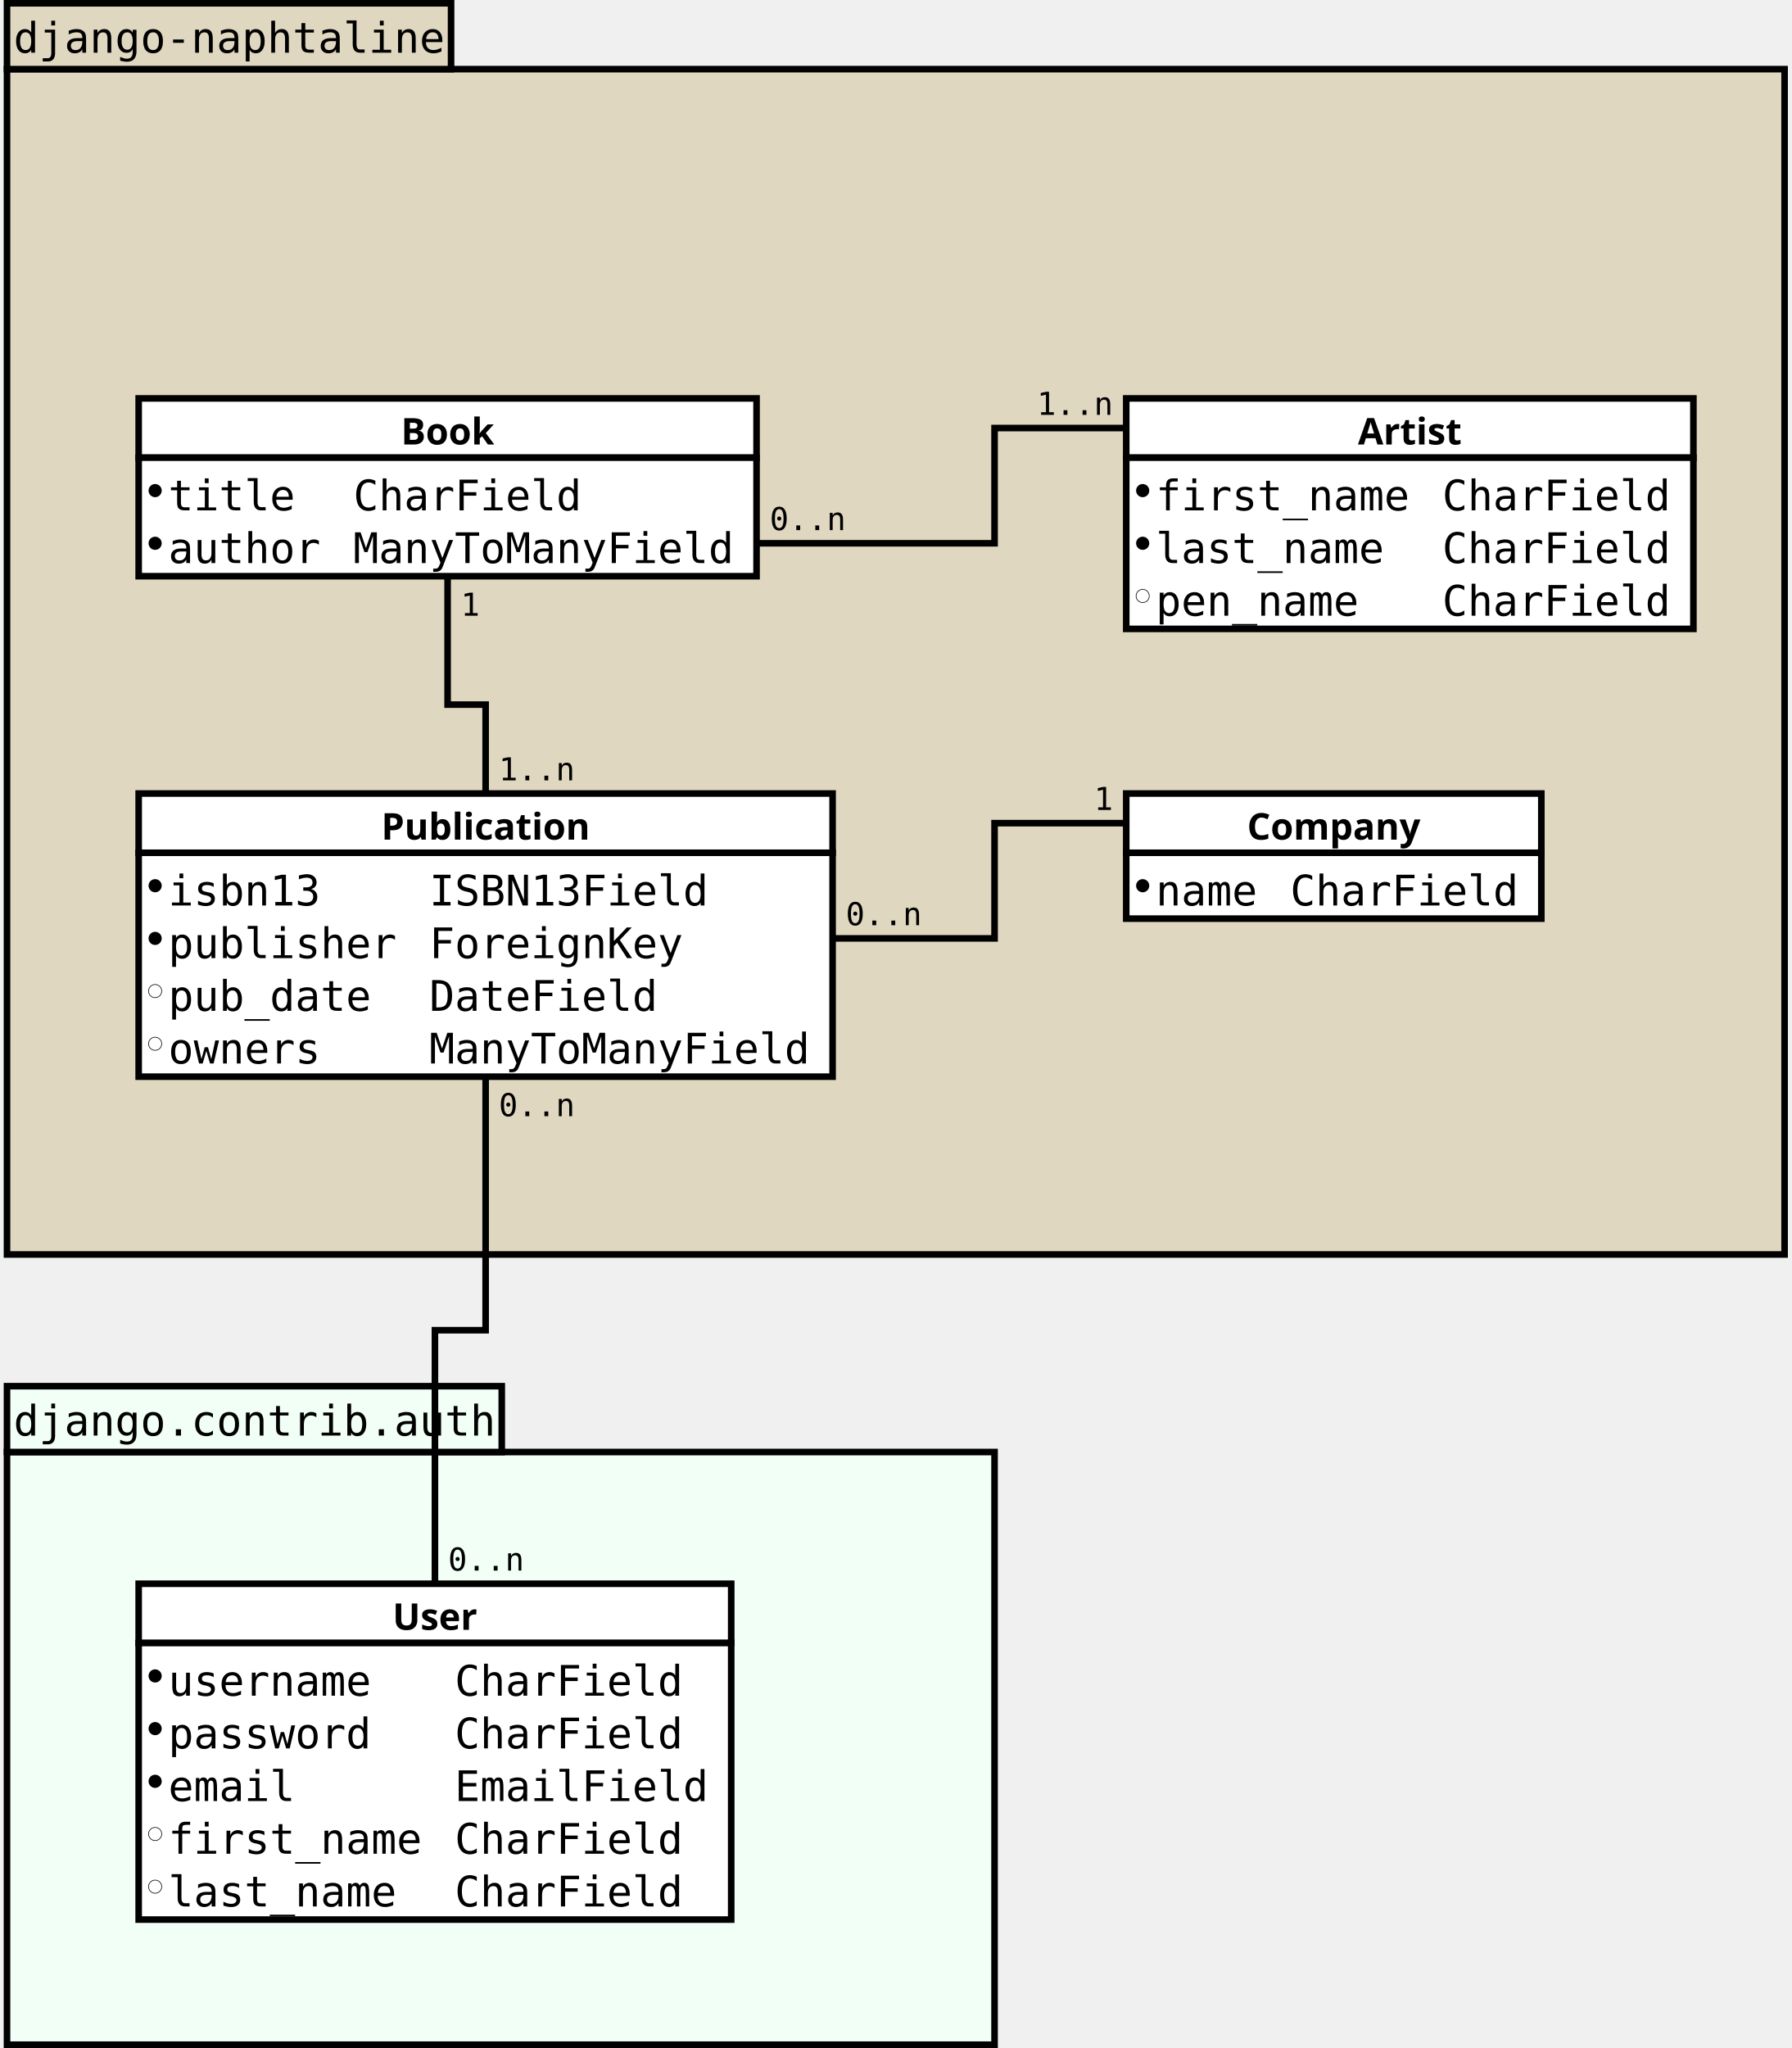
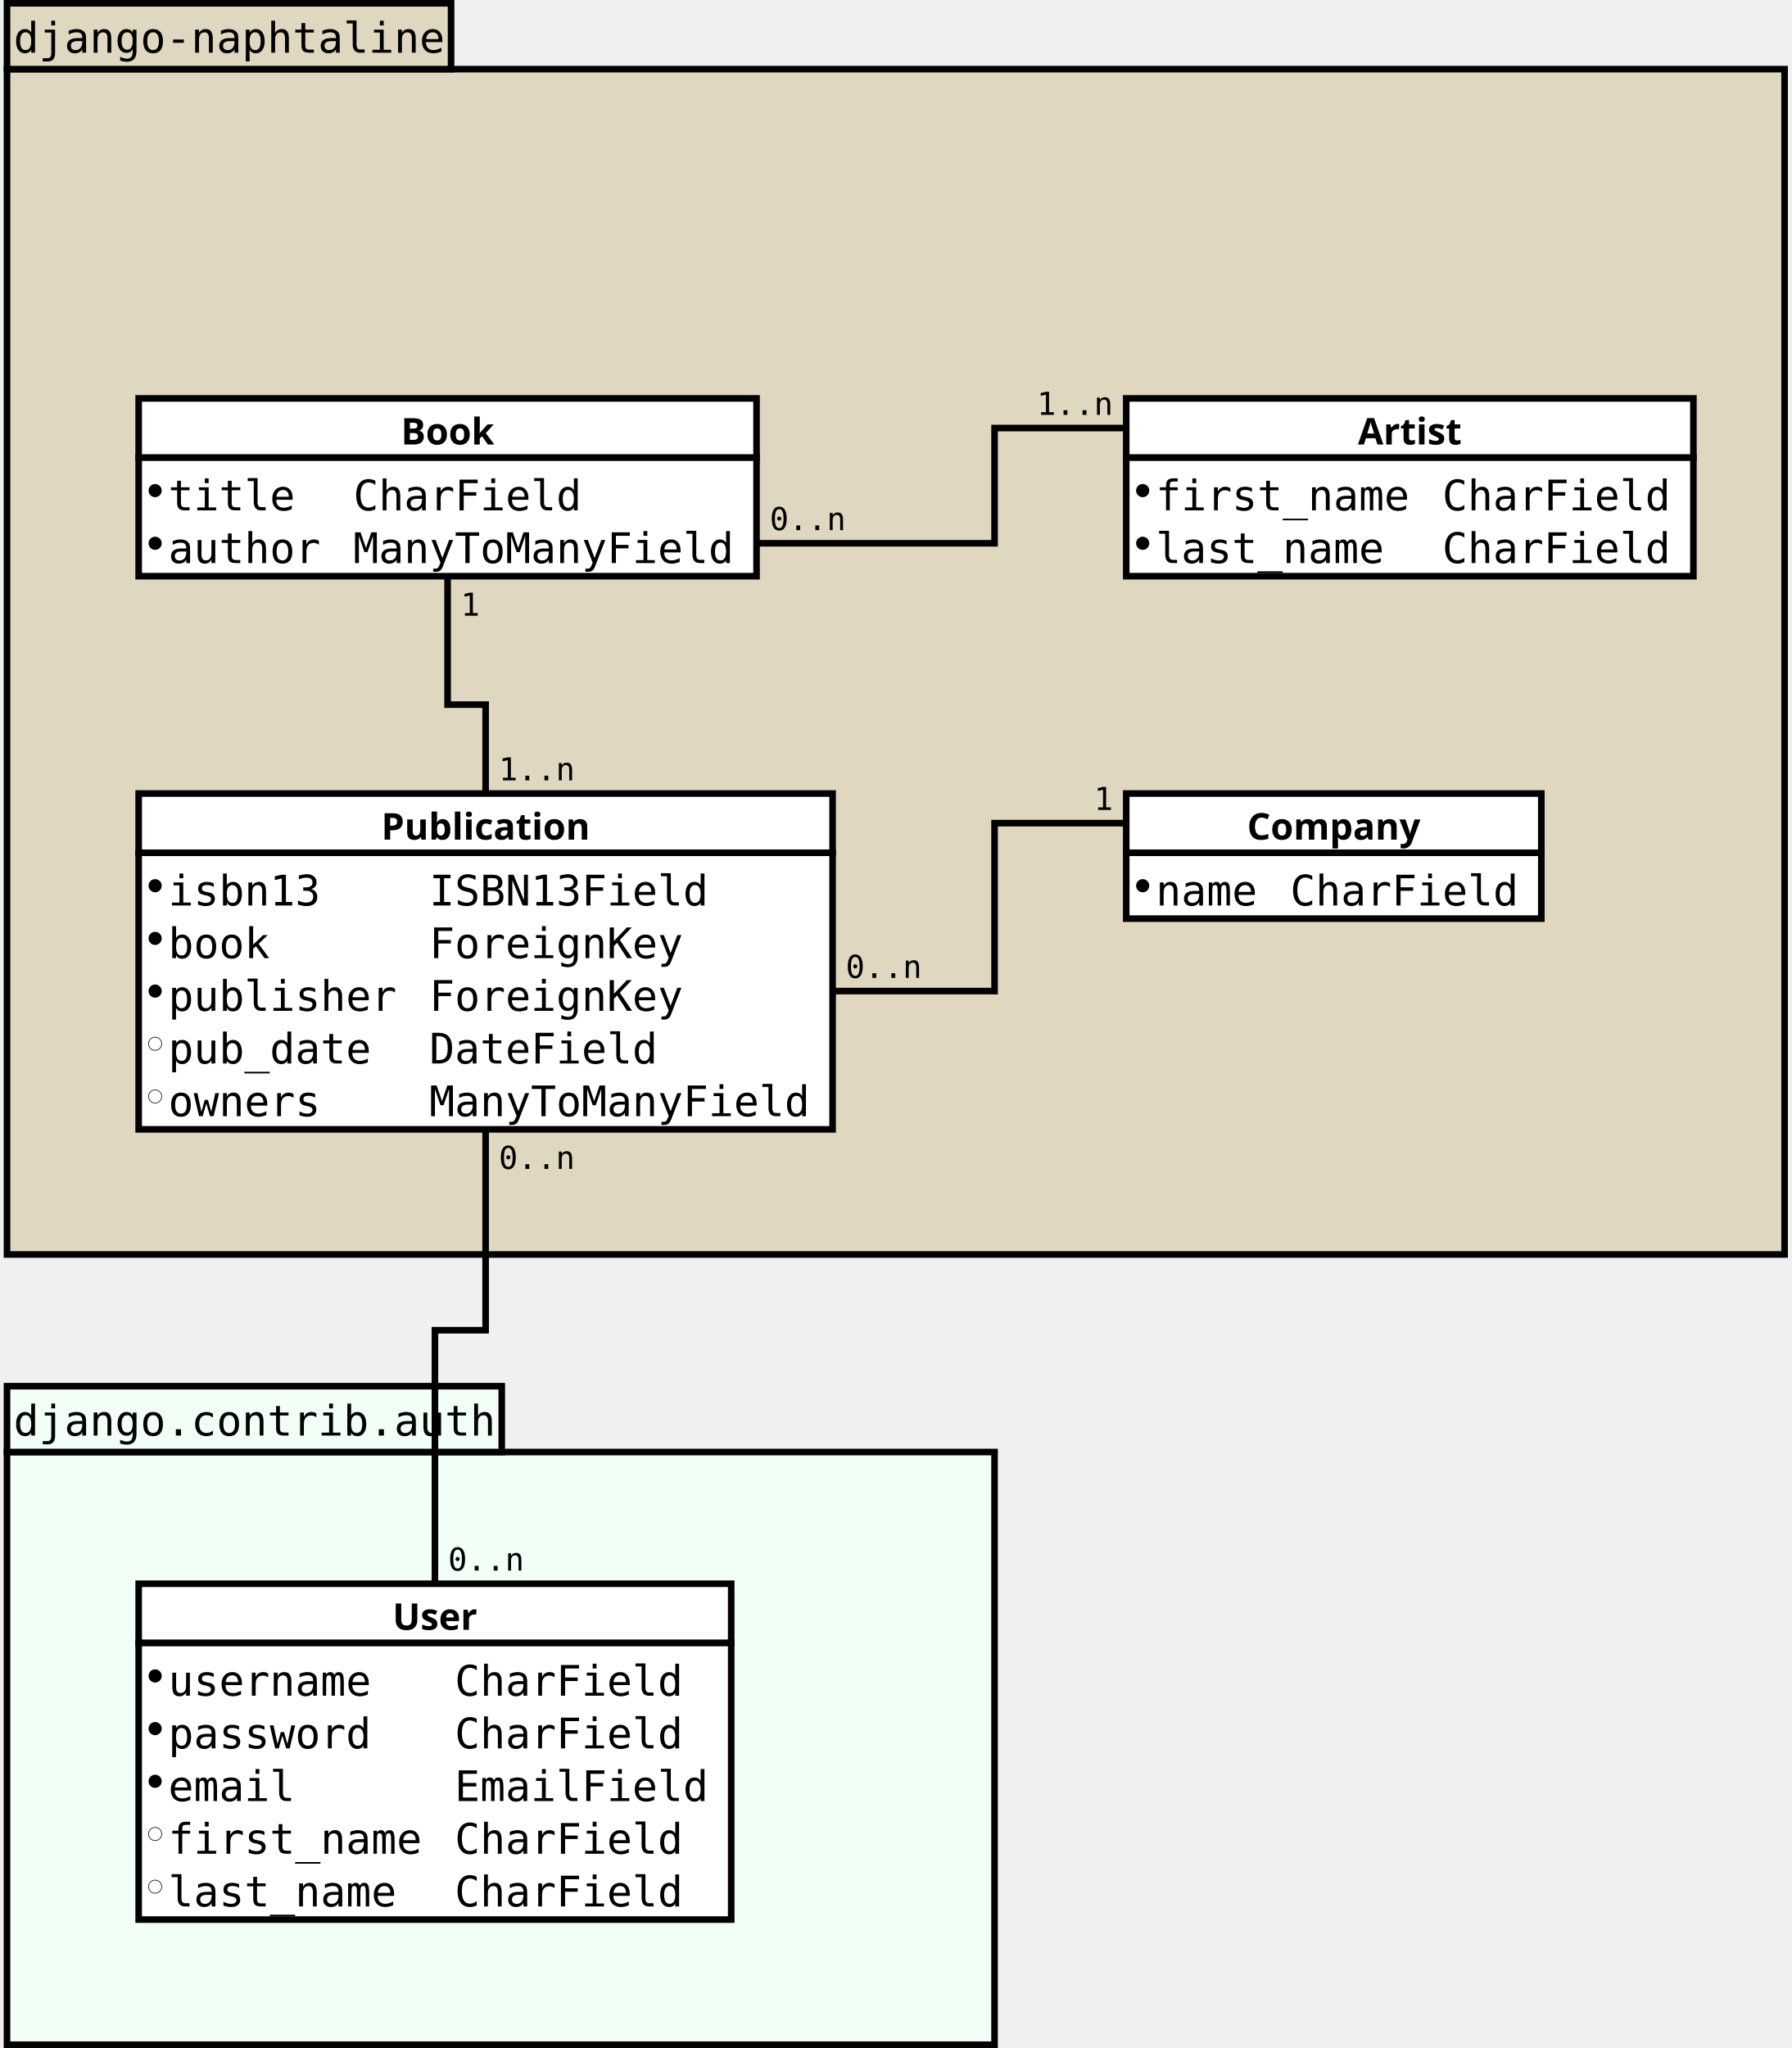
<svg xmlns="http://www.w3.org/2000/svg" width="28cm" height="32cm" viewBox="19 19 542 622">
  <g>
    <rect style="fill: #e0d7c0" x="20" y="40" width="540" height="360" />
    <rect style="fill: none; fill-opacity:0; stroke-width: 2; stroke: #000000" x="20" y="40" width="540" height="360" />
    <rect style="fill: #e0d7c0" x="20" y="20" width="134.9" height="20" />
    <rect style="fill: none; fill-opacity:0; stroke-width: 2; stroke: #000000" x="20" y="20" width="134.9" height="20" />
    <text font-size="12.8" style="fill: #000000;text-anchor:start;font-family:monospace;font-style:normal;font-weight:normal" x="22" y="35">django-naphtaline</text>
  </g>
  <g>
    <rect style="fill: #ffffff" x="60" y="140" width="187.7" height="18" />
    <rect style="fill: none; fill-opacity:0; stroke-width: 2; stroke: #000000" x="60" y="140" width="187.7" height="18" />
    <text font-size="11.2" style="fill: #000000;text-anchor:middle;font-family:sans-serif;font-style:normal;font-weight:700" x="153.85" y="154">Book</text>
    <rect style="fill: #ffffff" x="60" y="158" width="187.7" height="36" />
    <rect style="fill: none; fill-opacity:0; stroke-width: 2; stroke: #000000" x="60" y="158" width="187.7" height="36" />
    <ellipse style="fill: #000000" cx="65" cy="168" rx="2" ry="2" />
    <text font-size="12.8" style="fill: #000000;text-anchor:start;font-family:monospace;font-style:normal;font-weight:normal" x="69" y="174">title</text>
    <text font-size="12.8" style="fill: #000000;text-anchor:start;font-family:monospace;font-style:normal;font-weight:normal" x="125.2" y="174">CharField</text>
    <ellipse style="fill: #000000" cx="65" cy="184" rx="2" ry="2" />
    <text font-size="12.8" style="fill: #000000;text-anchor:start;font-family:monospace;font-style:normal;font-weight:normal" x="69" y="190">author</text>
    <text font-size="12.8" style="fill: #000000;text-anchor:start;font-family:monospace;font-style:normal;font-weight:normal" x="125.2" y="190">ManyToManyField</text>
  </g>
  <g>
    <rect style="fill: #ffffff" x="360" y="140" width="172.3" height="18" />
    <rect style="fill: none; fill-opacity:0; stroke-width: 2; stroke: #000000" x="360" y="140" width="172.3" height="18" />
    <text font-size="11.2" style="fill: #000000;text-anchor:middle;font-family:sans-serif;font-style:normal;font-weight:700" x="446.15" y="154">Artist</text>
-     <rect style="fill: #ffffff" x="360" y="158" width="172.3" height="52" />
-     <rect style="fill: none; fill-opacity:0; stroke-width: 2; stroke: #000000" x="360" y="158" width="172.3" height="52" />
+     <rect style="fill: #ffffff" x="360" y="158" width="172.3" height="36" />
+     <rect style="fill: none; fill-opacity:0; stroke-width: 2; stroke: #000000" x="360" y="158" width="172.3" height="36" />
    <ellipse style="fill: #000000" cx="365" cy="168" rx="2" ry="2" />
    <text font-size="12.8" style="fill: #000000;text-anchor:start;font-family:monospace;font-style:normal;font-weight:normal" x="369" y="174">first_name</text>
    <text font-size="12.8" style="fill: #000000;text-anchor:start;font-family:monospace;font-style:normal;font-weight:normal" x="456" y="174">CharField</text>
    <ellipse style="fill: #000000" cx="365" cy="184" rx="2" ry="2" />
    <text font-size="12.8" style="fill: #000000;text-anchor:start;font-family:monospace;font-style:normal;font-weight:normal" x="369" y="190">last_name</text>
    <text font-size="12.8" style="fill: #000000;text-anchor:start;font-family:monospace;font-style:normal;font-weight:normal" x="456" y="190">CharField</text>
-     <ellipse style="fill: none; fill-opacity:0; stroke-width: 0.2; stroke: #000000" cx="365" cy="200" rx="2" ry="2" />
-     <text font-size="12.8" style="fill: #000000;text-anchor:start;font-family:monospace;font-style:normal;font-weight:normal" x="369" y="206">pen_name</text>
-     <text font-size="12.8" style="fill: #000000;text-anchor:start;font-family:monospace;font-style:normal;font-weight:normal" x="456" y="206">CharField</text>
  </g>
  <g>
    <polyline style="fill: none; fill-opacity:0; stroke-width: 2; stroke: #000000" points="247.7,184 320,184 320,149 360,149 " />
    <text font-size="9.6" style="fill: #000000;text-anchor:start;font-family:monospace;font-style:normal;font-weight:normal" x="251.7" y="180">0..n</text>
    <text font-size="9.6" style="fill: #000000;text-anchor:end;font-family:monospace;font-style:normal;font-weight:normal" x="356" y="145">1..n</text>
  </g>
  <g>
    <rect style="fill: #ffffff" x="60" y="260" width="210.8" height="18" />
    <rect style="fill: none; fill-opacity:0; stroke-width: 2; stroke: #000000" x="60" y="260" width="210.8" height="18" />
    <text font-size="11.2" style="fill: #000000;text-anchor:middle;font-family:sans-serif;font-style:normal;font-weight:700" x="165.4" y="274">Publication</text>
-     <rect style="fill: #ffffff" x="60" y="278" width="210.8" height="68" />
-     <rect style="fill: none; fill-opacity:0; stroke-width: 2; stroke: #000000" x="60" y="278" width="210.8" height="68" />
+     <rect style="fill: #ffffff" x="60" y="278" width="210.8" height="84" />
+     <rect style="fill: none; fill-opacity:0; stroke-width: 2; stroke: #000000" x="60" y="278" width="210.8" height="84" />
    <ellipse style="fill: #000000" cx="65" cy="288" rx="2" ry="2" />
    <text font-size="12.8" style="fill: #000000;text-anchor:start;font-family:monospace;font-style:normal;font-weight:normal" x="69" y="294">isbn13</text>
    <text font-size="12.8" style="fill: #000000;text-anchor:start;font-family:monospace;font-style:normal;font-weight:normal" x="148.3" y="294">ISBN13Field</text>
    <ellipse style="fill: #000000" cx="65" cy="304" rx="2" ry="2" />
-     <text font-size="12.8" style="fill: #000000;text-anchor:start;font-family:monospace;font-style:normal;font-weight:normal" x="69" y="310">publisher</text>
+     <text font-size="12.8" style="fill: #000000;text-anchor:start;font-family:monospace;font-style:normal;font-weight:normal" x="69" y="310">book</text>
    <text font-size="12.8" style="fill: #000000;text-anchor:start;font-family:monospace;font-style:normal;font-weight:normal" x="148.3" y="310">ForeignKey</text>
-     <ellipse style="fill: none; fill-opacity:0; stroke-width: 0.2; stroke: #000000" cx="65" cy="320" rx="2" ry="2" />
-     <text font-size="12.8" style="fill: #000000;text-anchor:start;font-family:monospace;font-style:normal;font-weight:normal" x="69" y="326">pub_date</text>
-     <text font-size="12.8" style="fill: #000000;text-anchor:start;font-family:monospace;font-style:normal;font-weight:normal" x="148.3" y="326">DateField</text>
+     <ellipse style="fill: #000000" cx="65" cy="320" rx="2" ry="2" />
+     <text font-size="12.8" style="fill: #000000;text-anchor:start;font-family:monospace;font-style:normal;font-weight:normal" x="69" y="326">publisher</text>
+     <text font-size="12.8" style="fill: #000000;text-anchor:start;font-family:monospace;font-style:normal;font-weight:normal" x="148.3" y="326">ForeignKey</text>
    <ellipse style="fill: none; fill-opacity:0; stroke-width: 0.2; stroke: #000000" cx="65" cy="336" rx="2" ry="2" />
-     <text font-size="12.8" style="fill: #000000;text-anchor:start;font-family:monospace;font-style:normal;font-weight:normal" x="69" y="342">owners</text>
-     <text font-size="12.8" style="fill: #000000;text-anchor:start;font-family:monospace;font-style:normal;font-weight:normal" x="148.3" y="342">ManyToManyField</text>
+     <text font-size="12.8" style="fill: #000000;text-anchor:start;font-family:monospace;font-style:normal;font-weight:normal" x="69" y="342">pub_date</text>
+     <text font-size="12.8" style="fill: #000000;text-anchor:start;font-family:monospace;font-style:normal;font-weight:normal" x="148.3" y="342">DateField</text>
+     <ellipse style="fill: none; fill-opacity:0; stroke-width: 0.2; stroke: #000000" cx="65" cy="352" rx="2" ry="2" />
+     <text font-size="12.8" style="fill: #000000;text-anchor:start;font-family:monospace;font-style:normal;font-weight:normal" x="69" y="358">owners</text>
+     <text font-size="12.8" style="fill: #000000;text-anchor:start;font-family:monospace;font-style:normal;font-weight:normal" x="148.3" y="358">ManyToManyField</text>
  </g>
  <g>
    <rect style="fill: #ffffff" x="360" y="260" width="126.1" height="18" />
    <rect style="fill: none; fill-opacity:0; stroke-width: 2; stroke: #000000" x="360" y="260" width="126.1" height="18" />
    <text font-size="11.2" style="fill: #000000;text-anchor:middle;font-family:sans-serif;font-style:normal;font-weight:700" x="423.05" y="274">Company</text>
    <rect style="fill: #ffffff" x="360" y="278" width="126.1" height="20" />
    <rect style="fill: none; fill-opacity:0; stroke-width: 2; stroke: #000000" x="360" y="278" width="126.1" height="20" />
    <ellipse style="fill: #000000" cx="365" cy="288" rx="2" ry="2" />
    <text font-size="12.8" style="fill: #000000;text-anchor:start;font-family:monospace;font-style:normal;font-weight:normal" x="369" y="294">name</text>
    <text font-size="12.8" style="fill: #000000;text-anchor:start;font-family:monospace;font-style:normal;font-weight:normal" x="409.8" y="294">CharField</text>
  </g>
  <g>
-     <polyline style="fill: none; fill-opacity:0; stroke-width: 2; stroke: #000000" points="270.8,304 320,304 320,269 360,269 " />
-     <text font-size="9.6" style="fill: #000000;text-anchor:start;font-family:monospace;font-style:normal;font-weight:normal" x="274.8" y="300">0..n</text>
+     <polyline style="fill: none; fill-opacity:0; stroke-width: 2; stroke: #000000" points="270.8,320 320,320 320,269 360,269 " />
+     <text font-size="9.6" style="fill: #000000;text-anchor:start;font-family:monospace;font-style:normal;font-weight:normal" x="274.8" y="316">0..n</text>
    <text font-size="9.6" style="fill: #000000;text-anchor:end;font-family:monospace;font-style:normal;font-weight:normal" x="356" y="265">1</text>
  </g>
  <g>
    <polyline style="fill: none; fill-opacity:0; stroke-width: 2; stroke: #000000" points="153.85,194 153.85,233 165.4,233 165.4,260 " />
    <text font-size="9.6" style="fill: #000000;text-anchor:start;font-family:monospace;font-style:normal;font-weight:normal" x="157.85" y="206">1</text>
    <text font-size="9.6" style="fill: #000000;text-anchor:start;font-family:monospace;font-style:normal;font-weight:normal" x="169.4" y="256">1..n</text>
  </g>
  <g>
    <rect style="fill: #f1fff7" x="20" y="460" width="300" height="180" />
    <rect style="fill: none; fill-opacity:0; stroke-width: 2; stroke: #000000" x="20" y="460" width="300" height="180" />
    <rect style="fill: #f1fff7" x="20" y="440" width="150.3" height="20" />
    <rect style="fill: none; fill-opacity:0; stroke-width: 2; stroke: #000000" x="20" y="440" width="150.3" height="20" />
    <text font-size="12.8" style="fill: #000000;text-anchor:start;font-family:monospace;font-style:normal;font-weight:normal" x="22" y="455">django.contrib.auth</text>
  </g>
  <g>
    <rect style="fill: #ffffff" x="60" y="500" width="180" height="18" />
    <rect style="fill: none; fill-opacity:0; stroke-width: 2; stroke: #000000" x="60" y="500" width="180" height="18" />
    <text font-size="11.2" style="fill: #000000;text-anchor:middle;font-family:sans-serif;font-style:normal;font-weight:700" x="150" y="514">User</text>
    <rect style="fill: #ffffff" x="60" y="518" width="180" height="84" />
    <rect style="fill: none; fill-opacity:0; stroke-width: 2; stroke: #000000" x="60" y="518" width="180" height="84" />
    <ellipse style="fill: #000000" cx="65" cy="528" rx="2" ry="2" />
    <text font-size="12.8" style="fill: #000000;text-anchor:start;font-family:monospace;font-style:normal;font-weight:normal" x="69" y="534">username</text>
    <text font-size="12.8" style="fill: #000000;text-anchor:start;font-family:monospace;font-style:normal;font-weight:normal" x="156" y="534">CharField</text>
    <ellipse style="fill: #000000" cx="65" cy="544" rx="2" ry="2" />
    <text font-size="12.8" style="fill: #000000;text-anchor:start;font-family:monospace;font-style:normal;font-weight:normal" x="69" y="550">password</text>
    <text font-size="12.8" style="fill: #000000;text-anchor:start;font-family:monospace;font-style:normal;font-weight:normal" x="156" y="550">CharField</text>
    <ellipse style="fill: #000000" cx="65" cy="560" rx="2" ry="2" />
    <text font-size="12.8" style="fill: #000000;text-anchor:start;font-family:monospace;font-style:normal;font-weight:normal" x="69" y="566">email</text>
    <text font-size="12.8" style="fill: #000000;text-anchor:start;font-family:monospace;font-style:normal;font-weight:normal" x="156" y="566">EmailField</text>
    <ellipse style="fill: none; fill-opacity:0; stroke-width: 0.2; stroke: #000000" cx="65" cy="576" rx="2" ry="2" />
    <text font-size="12.8" style="fill: #000000;text-anchor:start;font-family:monospace;font-style:normal;font-weight:normal" x="69" y="582">first_name</text>
    <text font-size="12.8" style="fill: #000000;text-anchor:start;font-family:monospace;font-style:normal;font-weight:normal" x="156" y="582">CharField</text>
    <ellipse style="fill: none; fill-opacity:0; stroke-width: 0.2; stroke: #000000" cx="65" cy="592" rx="2" ry="2" />
    <text font-size="12.8" style="fill: #000000;text-anchor:start;font-family:monospace;font-style:normal;font-weight:normal" x="69" y="598">last_name</text>
    <text font-size="12.8" style="fill: #000000;text-anchor:start;font-family:monospace;font-style:normal;font-weight:normal" x="156" y="598">CharField</text>
  </g>
  <g>
-     <polyline style="fill: none; fill-opacity:0; stroke-width: 2; stroke: #000000" points="165.4,346 165.4,423 150,423 150,500 " />
-     <text font-size="9.6" style="fill: #000000;text-anchor:start;font-family:monospace;font-style:normal;font-weight:normal" x="169.4" y="358">0..n</text>
+     <polyline style="fill: none; fill-opacity:0; stroke-width: 2; stroke: #000000" points="165.4,362 165.4,423 150,423 150,500 " />
+     <text font-size="9.6" style="fill: #000000;text-anchor:start;font-family:monospace;font-style:normal;font-weight:normal" x="169.4" y="374">0..n</text>
    <text font-size="9.6" style="fill: #000000;text-anchor:start;font-family:monospace;font-style:normal;font-weight:normal" x="154" y="496">0..n</text>
  </g>
</svg>
